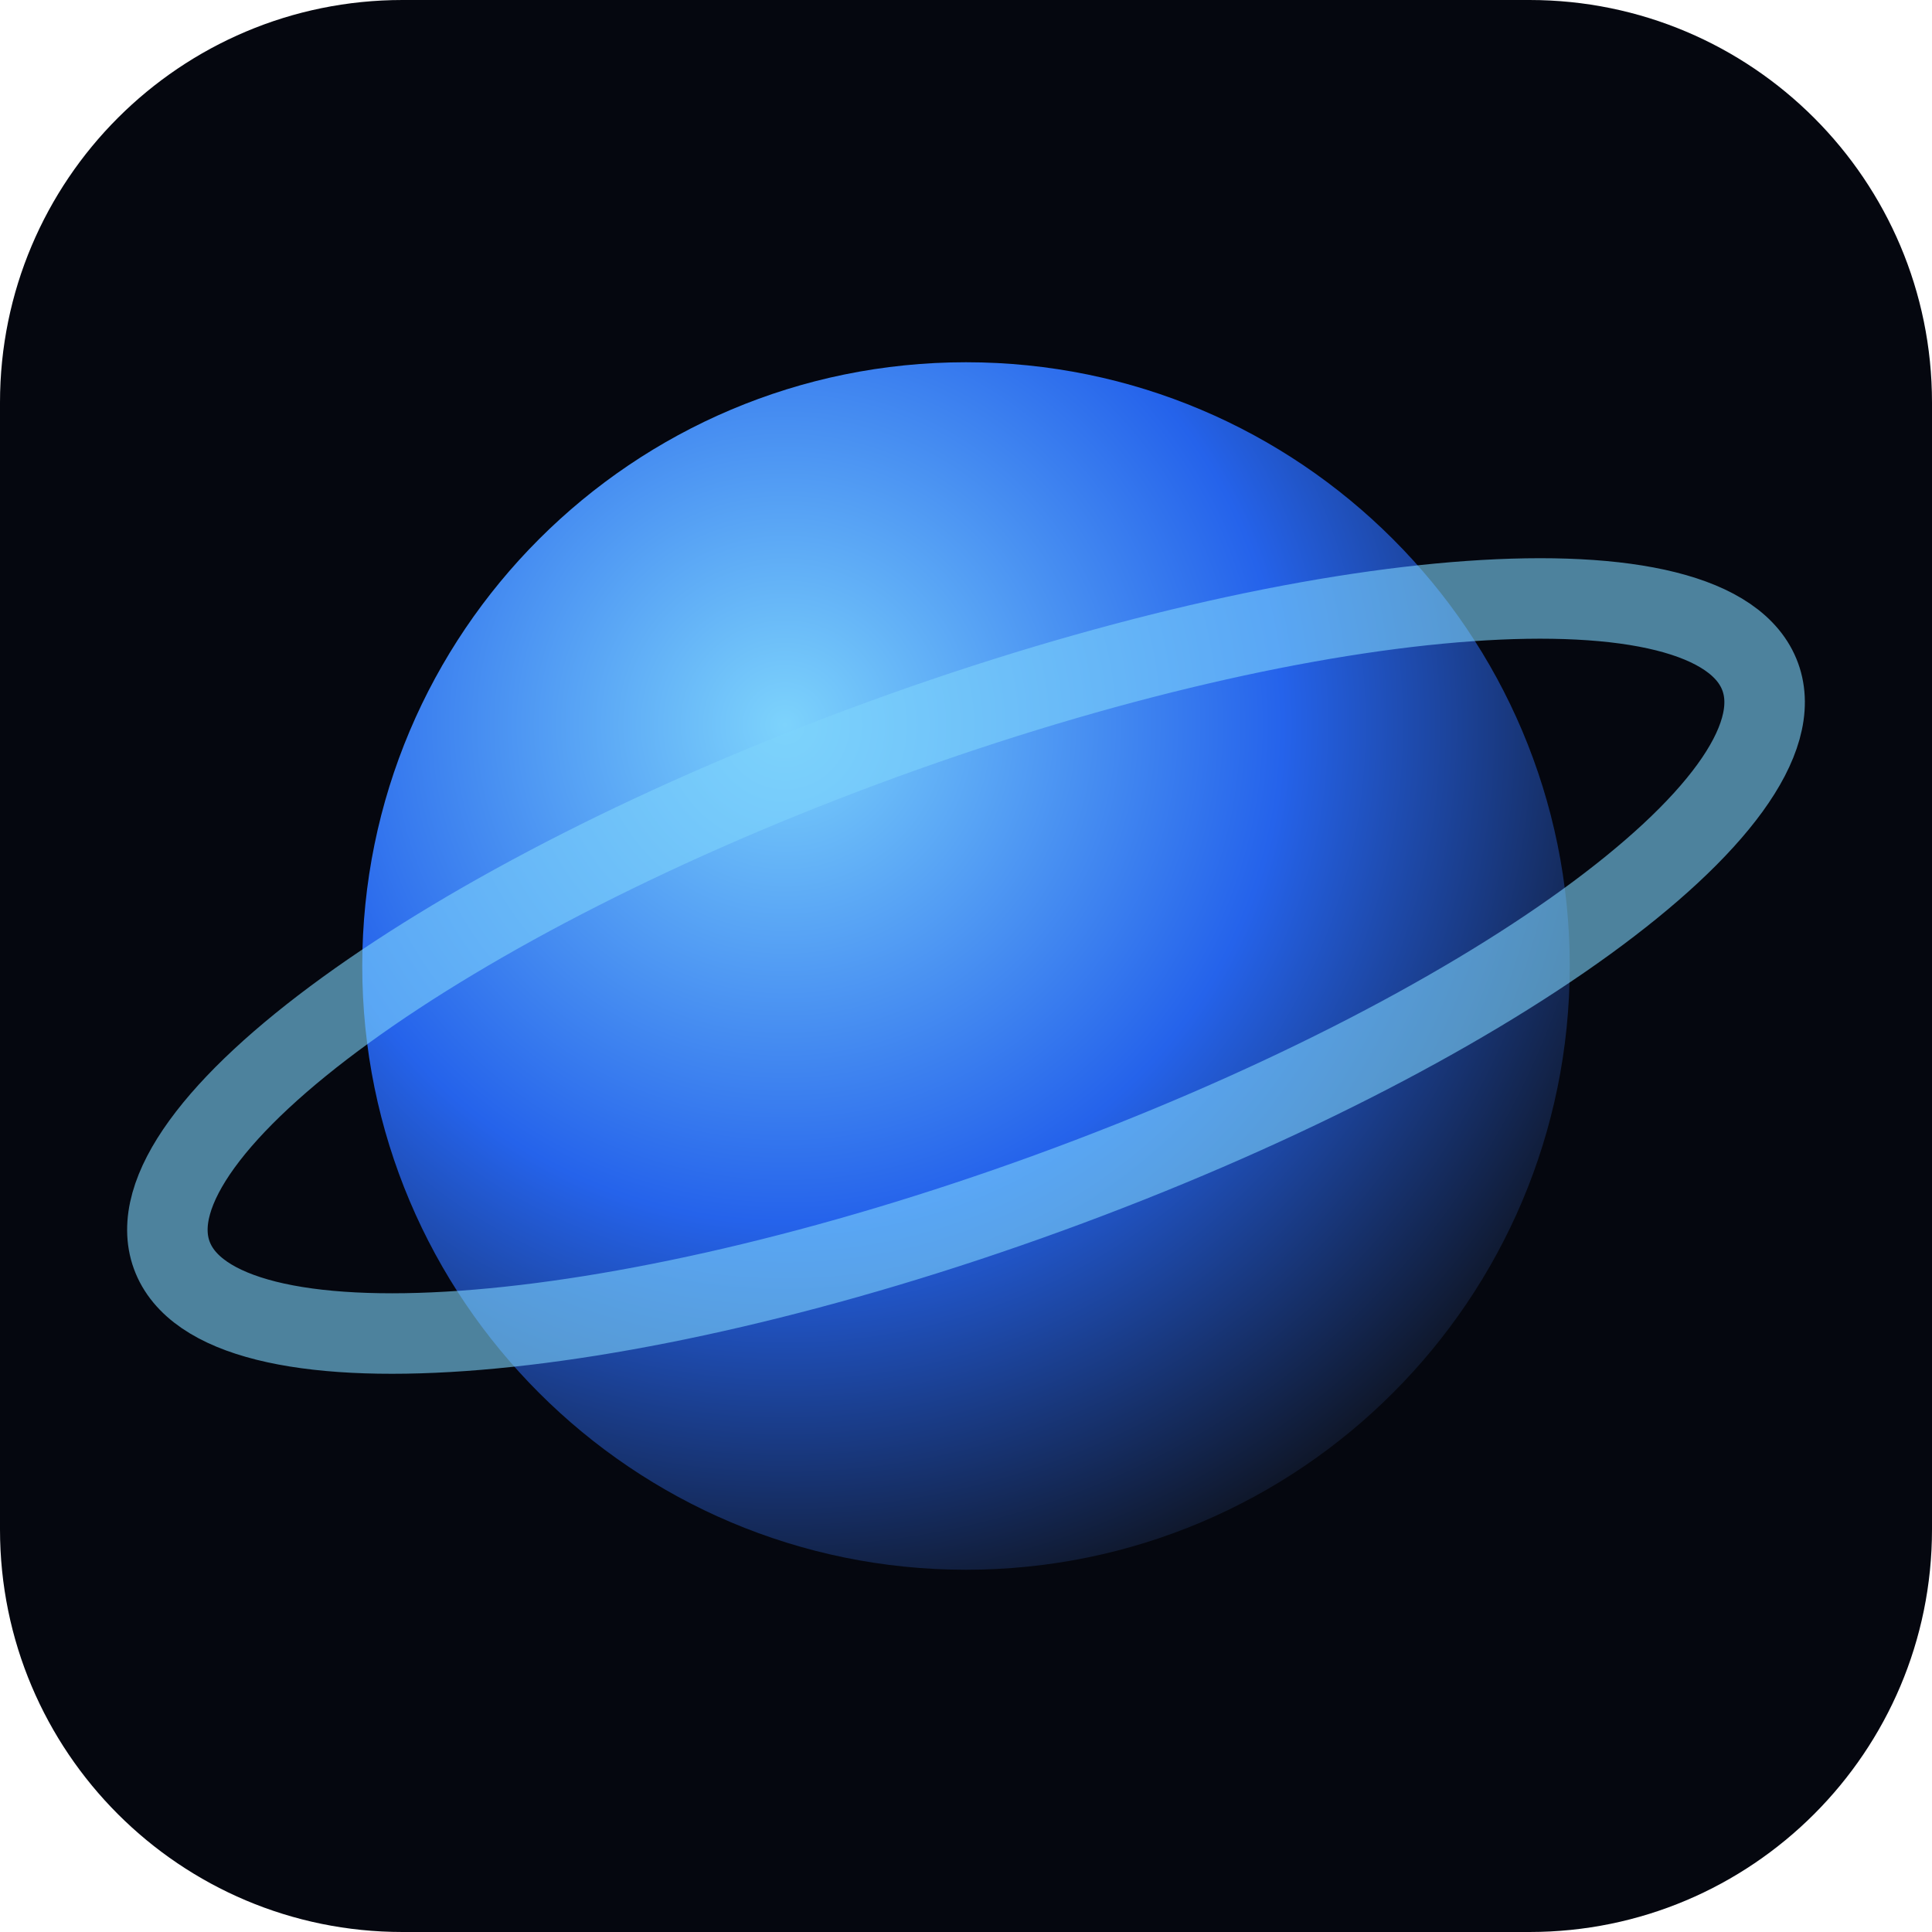
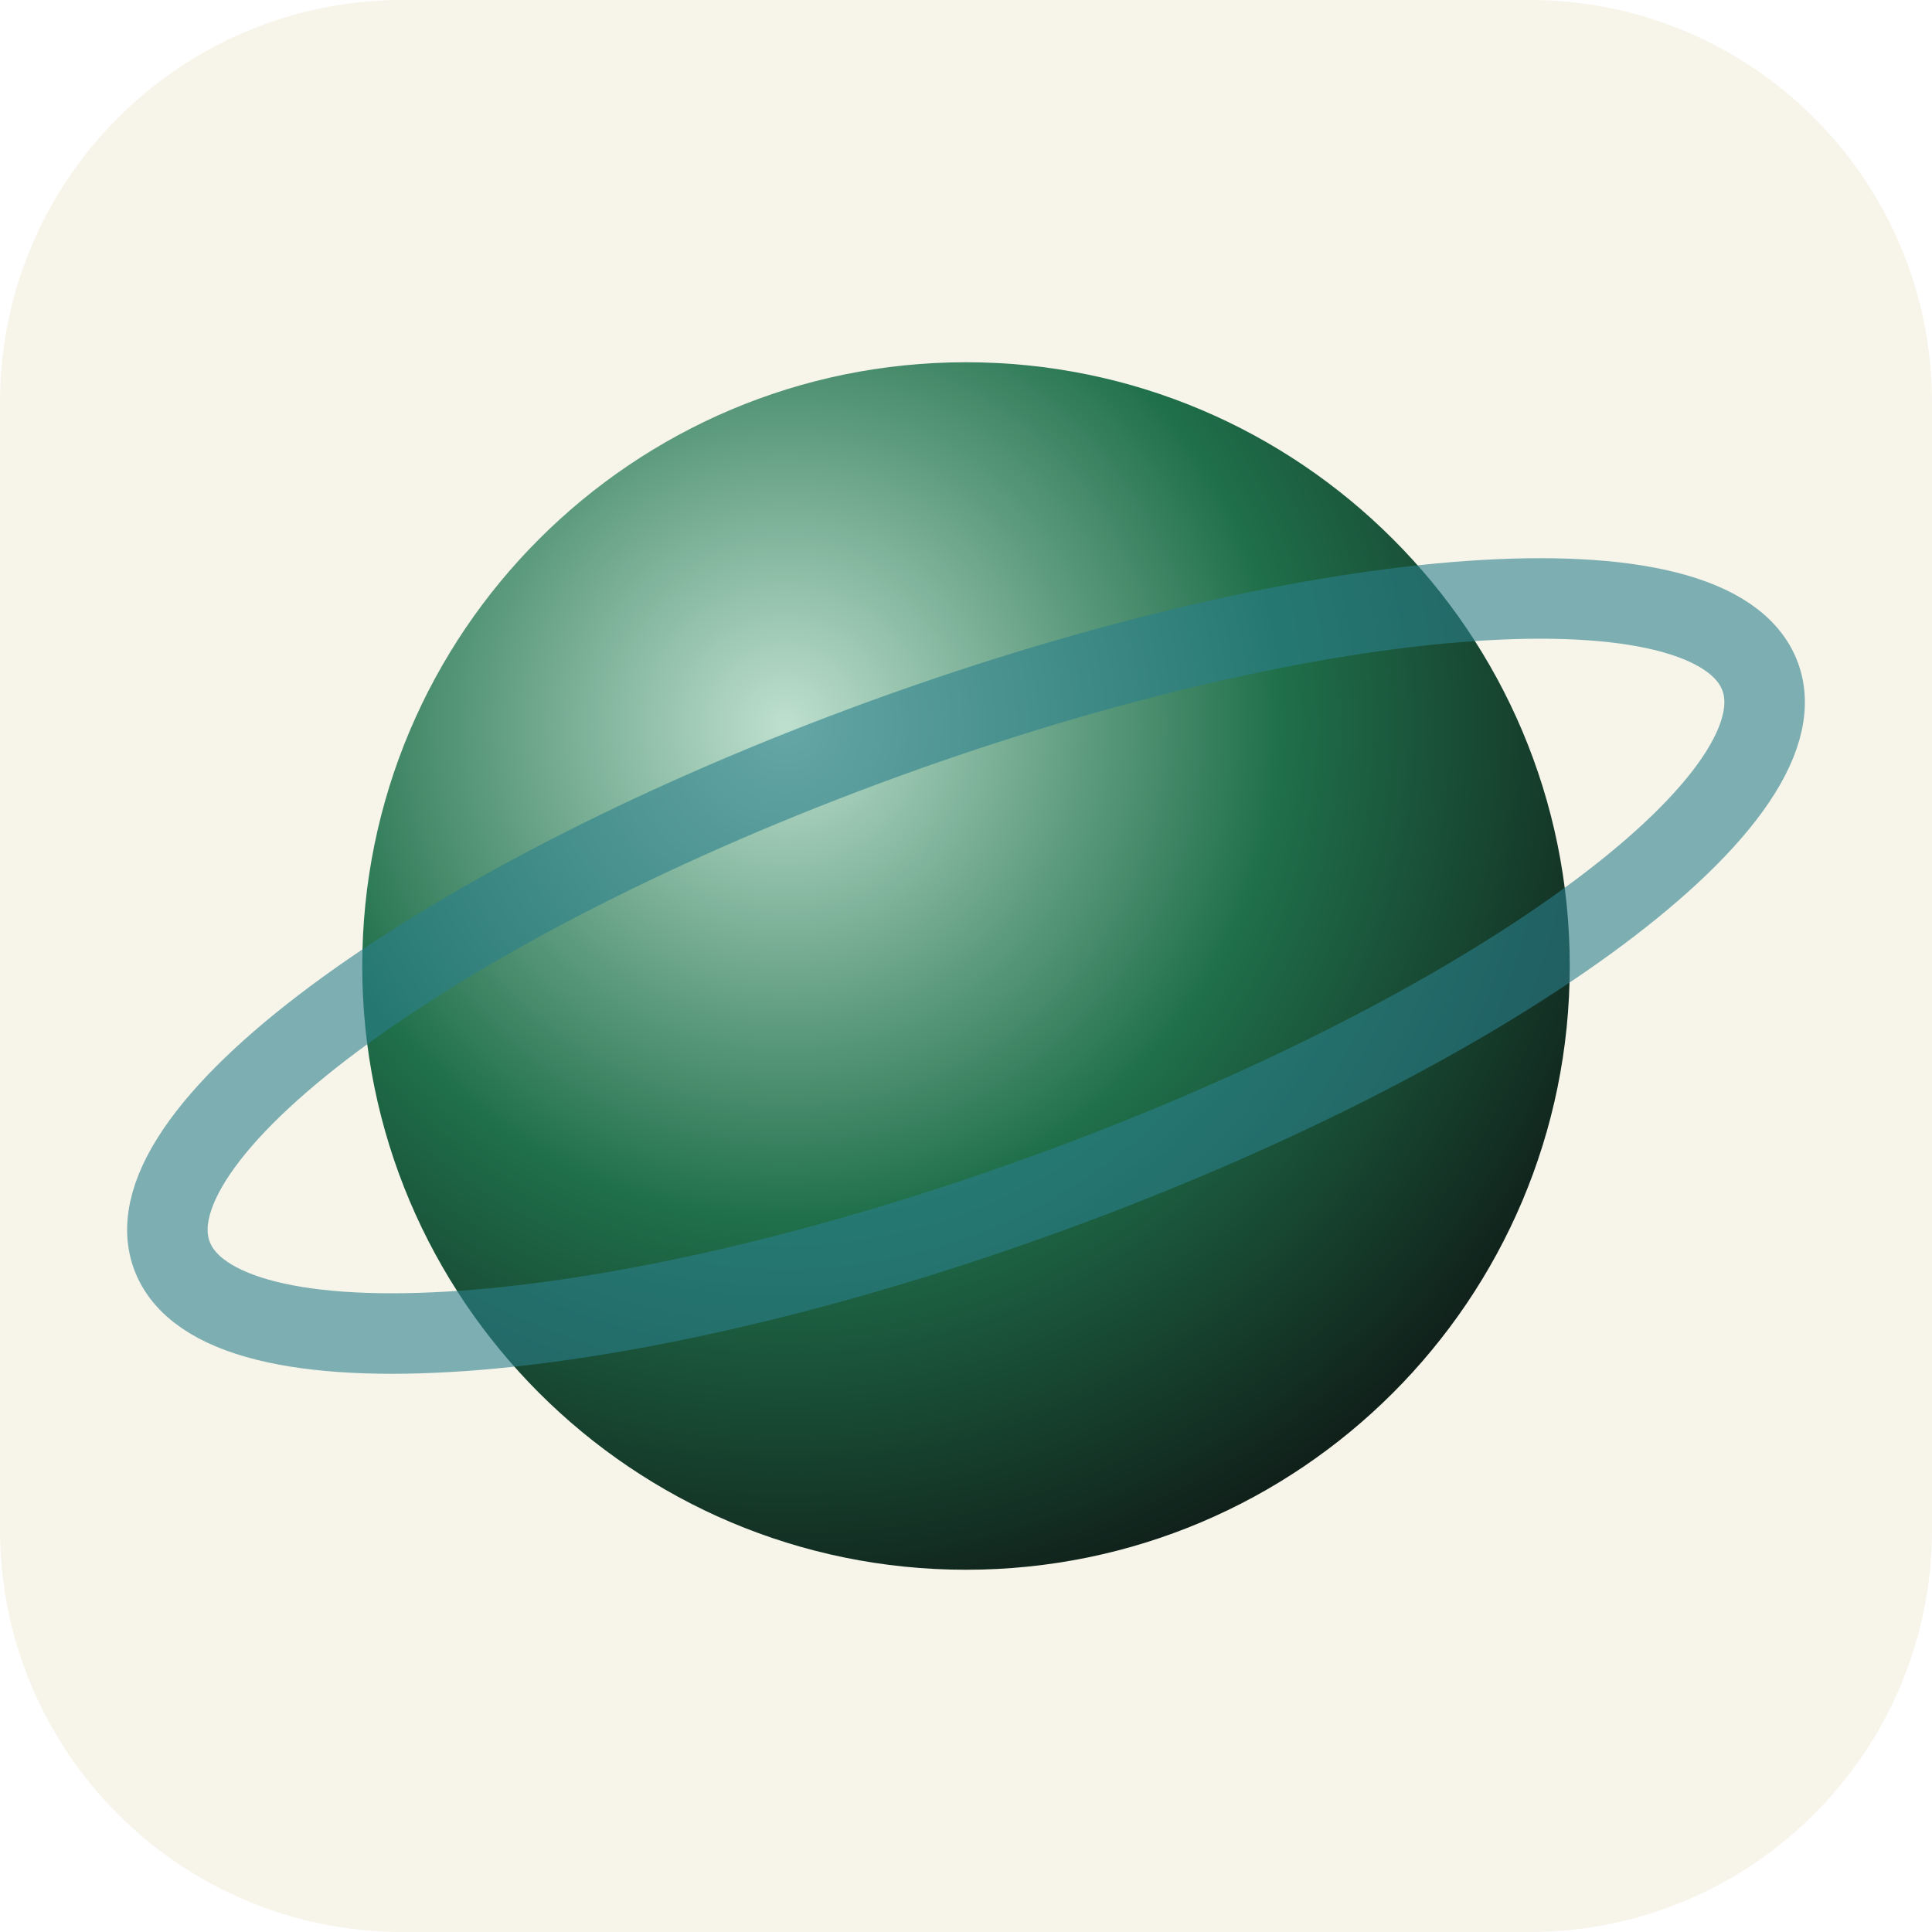
<svg xmlns="http://www.w3.org/2000/svg" viewBox="0 0 48 48">
  <defs>
    <radialGradient id="g" cx="35%" cy="30%" r="75%">
-       <stop offset="0%" stop-color="#7dd3fc" />
-       <stop offset="55%" stop-color="#2563eb" />
-       <stop offset="100%" stop-color="#0f172a" />
+       <stop offset="0%" stop-color="#bfe0cf" />
+       <stop offset="55%" stop-color="#1f6f4a" />
+       <stop offset="100%" stop-color="#10201a" />
    </radialGradient>
  </defs>
-   <rect width="48" height="48" rx="10" fill="#05070f" />
+   <rect width="48" height="48" rx="10" fill="#f7f4ea" />
  <circle cx="24" cy="24" r="15" fill="url(#g)" />
-   <ellipse cx="24" cy="24" rx="21" ry="6" fill="none" stroke="#7dd3fc" stroke-width="2" opacity="0.6" transform="rotate(-20 24 24)" />
+   <ellipse cx="24" cy="24" rx="21" ry="6" fill="none" stroke="#2a7f8c" stroke-width="2" opacity="0.6" transform="rotate(-20 24 24)" />
</svg>
